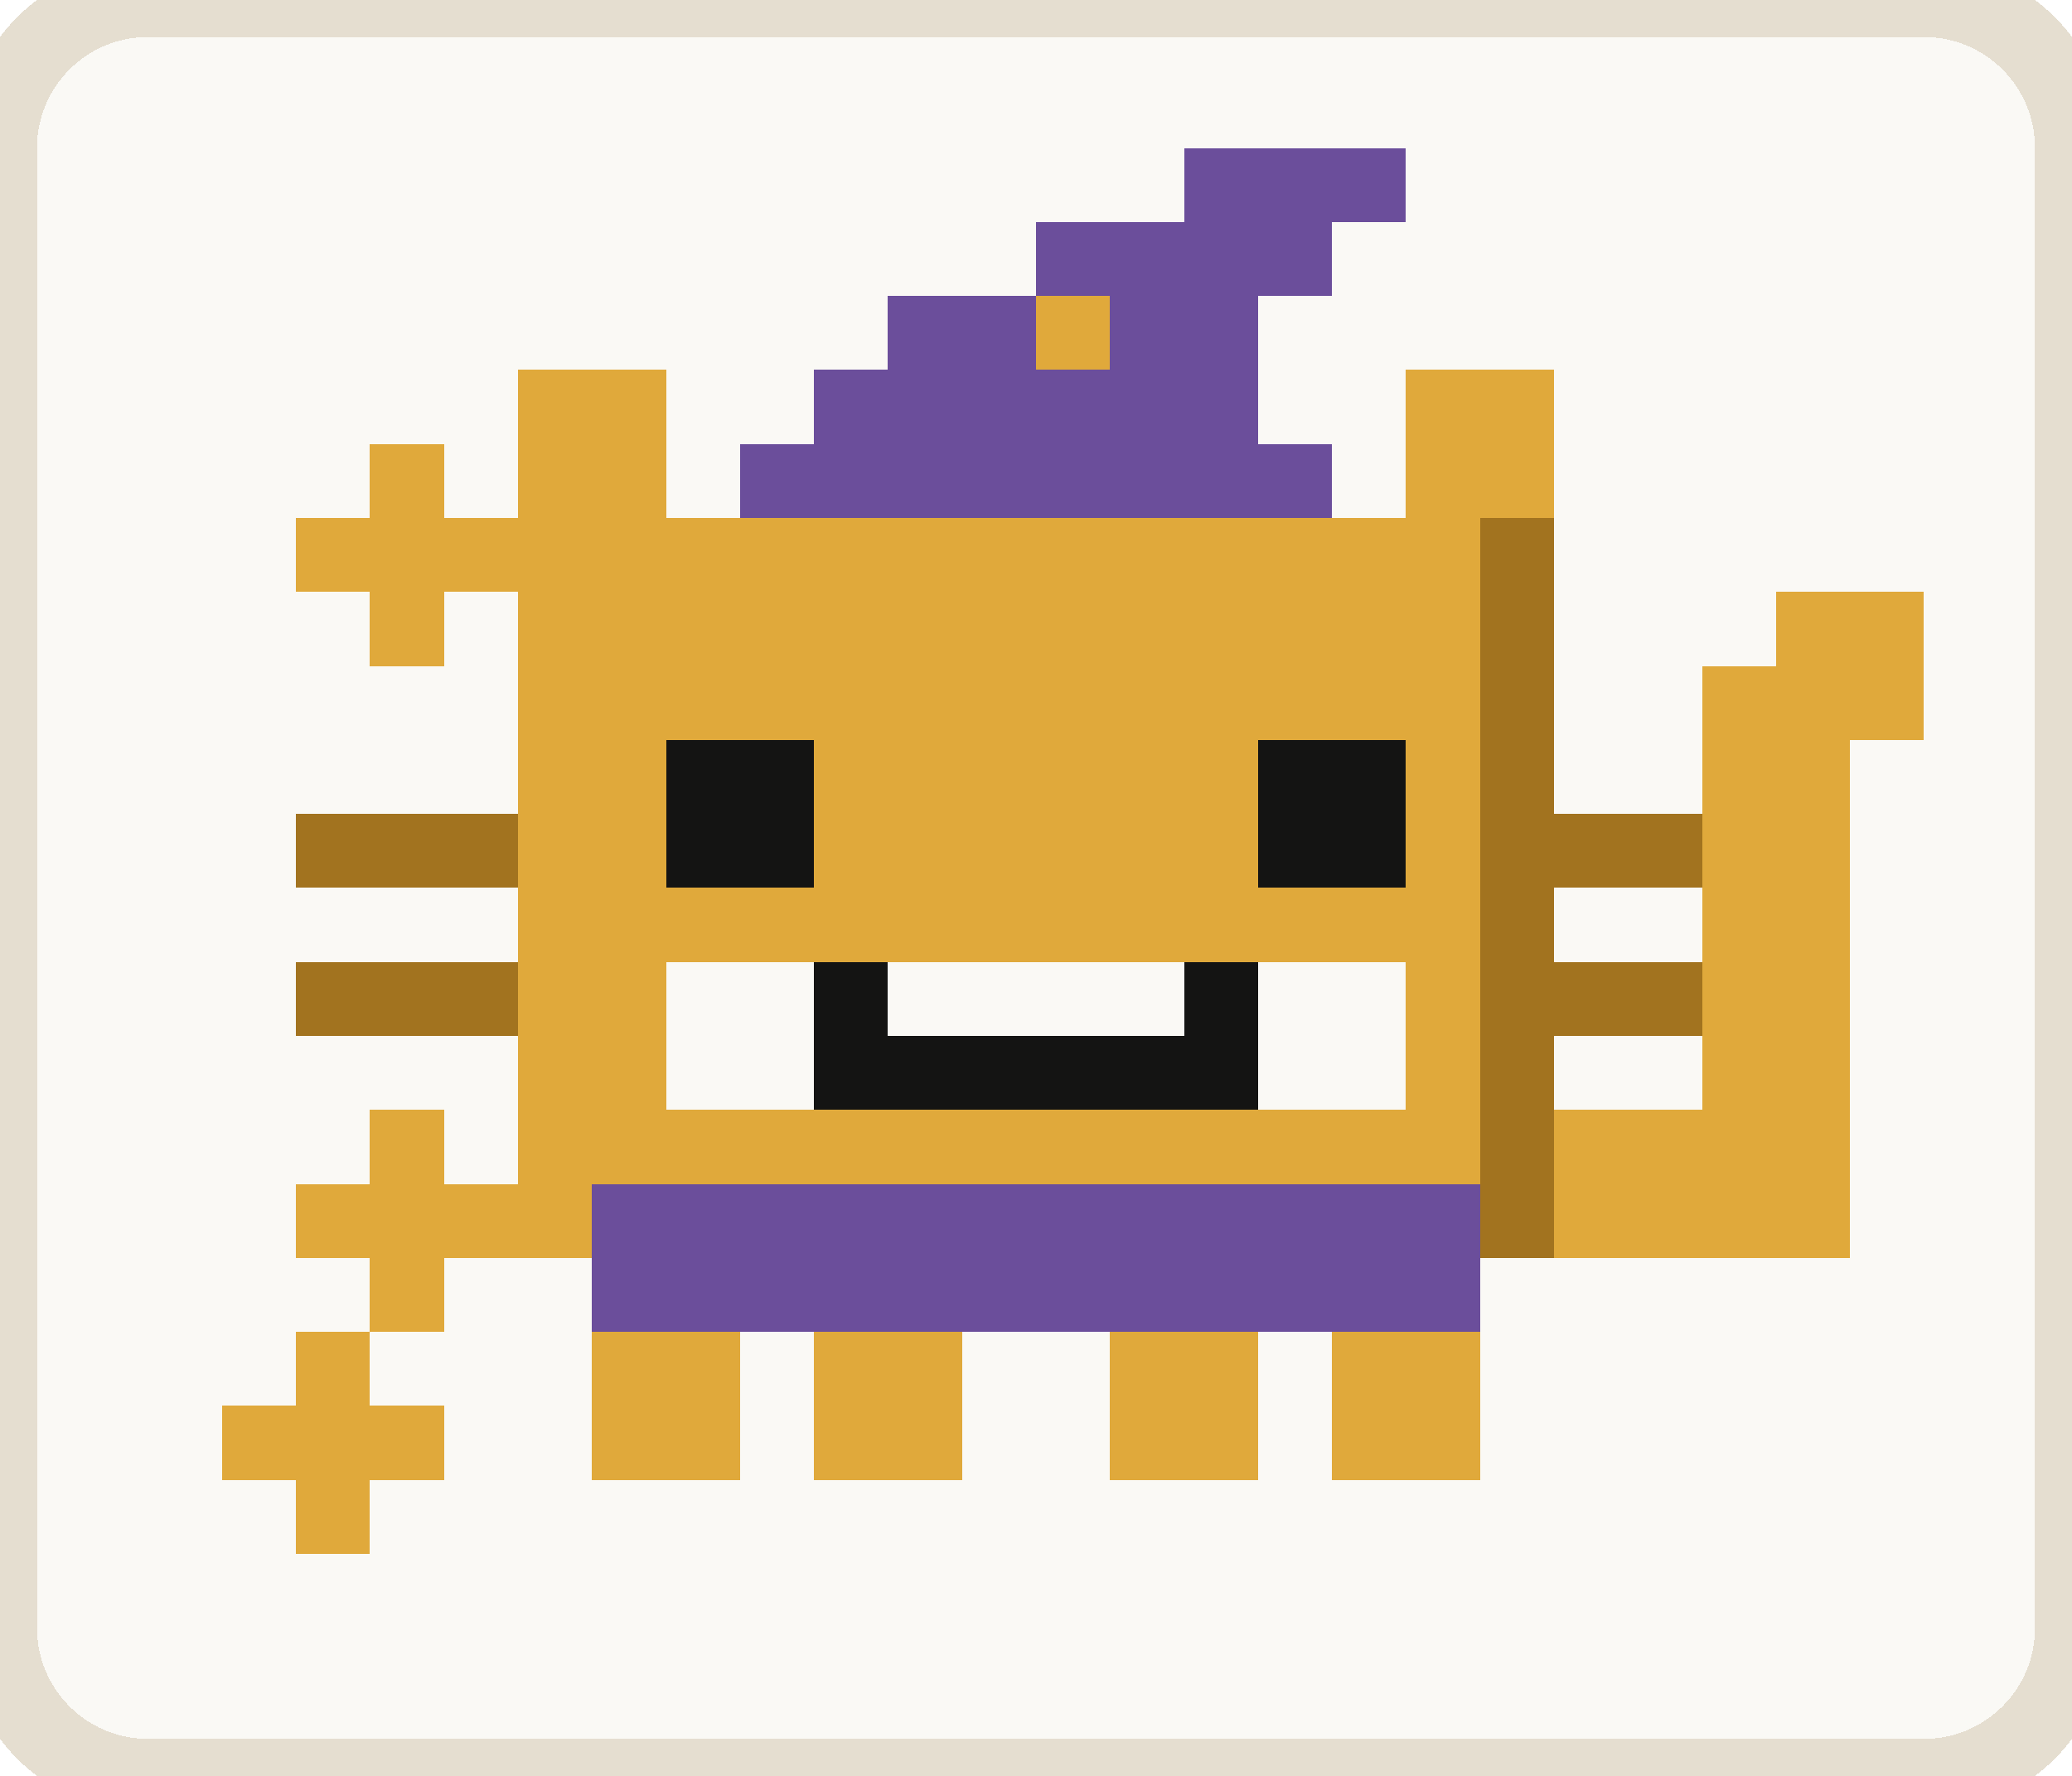
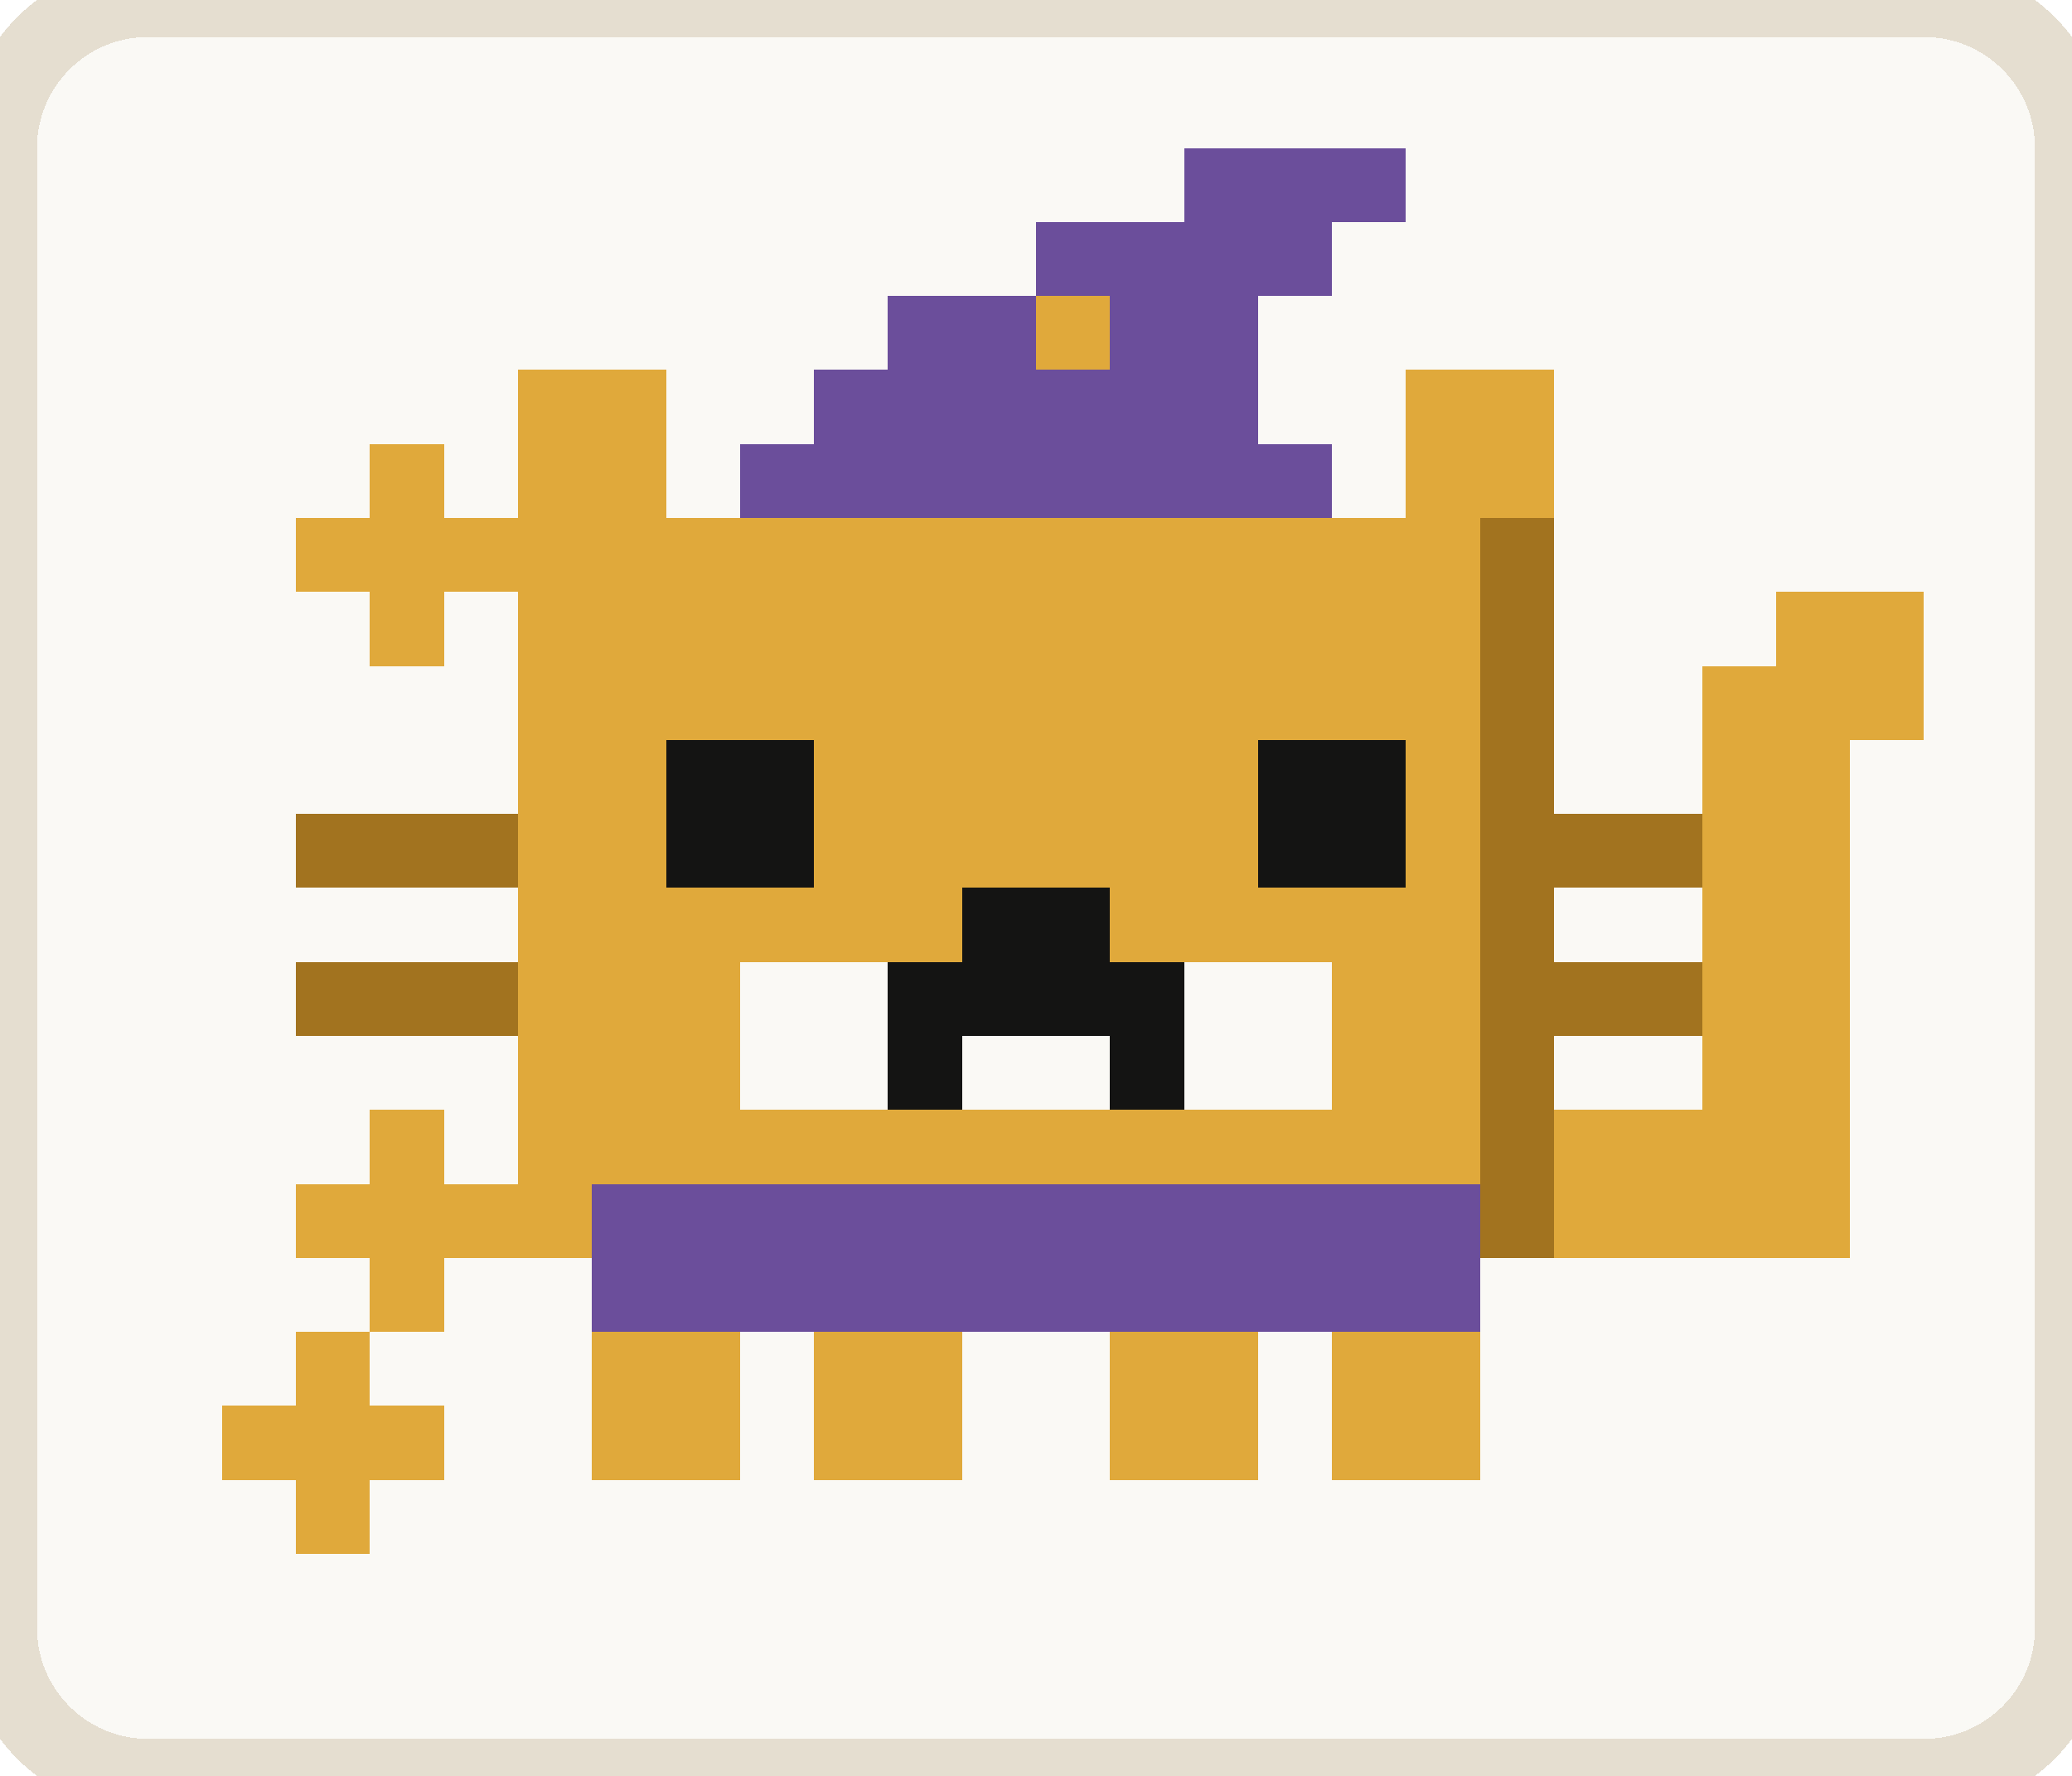
<svg xmlns="http://www.w3.org/2000/svg" viewBox="0 0 28 24" width="224" height="192" shape-rendering="crispEdges" role="img" aria-label="Квантовый кот: Одновременно исправил и не трогал">
  <rect width="28" height="24" rx="2" fill="#FAF9F5" stroke="#E5DED0" />
  <g transform="translate(2 2)">
    <g class="cat-tail">
      <rect x="22" y="6" width="2" height="1" fill="#E0A93B" />
      <rect x="21" y="7" width="3" height="1" fill="#E0A93B" />
      <rect x="21" y="8" width="2" height="1" fill="#E0A93B" />
      <rect x="21" y="9" width="2" height="1" fill="#E0A93B" />
      <rect x="21" y="10" width="2" height="1" fill="#E0A93B" />
      <rect x="21" y="11" width="2" height="1" fill="#E0A93B" />
      <rect x="21" y="12" width="2" height="1" fill="#E0A93B" />
      <rect x="19" y="13" width="4" height="1" fill="#E0A93B" />
      <rect x="19" y="14" width="4" height="1" fill="#E0A93B" />
    </g>
    <g class="cat-body">
      <rect x="5" y="3" width="2" height="1" fill="#E0A93B" />
      <rect x="17" y="3" width="2" height="1" fill="#E0A93B" />
      <rect x="3" y="4" width="1" height="1" fill="#E0A93B" />
      <rect x="5" y="4" width="2" height="1" fill="#E0A93B" />
      <rect x="17" y="4" width="2" height="1" fill="#E0A93B" />
      <rect x="2" y="5" width="3" height="1" fill="#E0A93B" />
      <rect x="5" y="5" width="13" height="1" fill="#E0A93B" />
      <rect x="18" y="5" width="1" height="1" fill="#A2731F" />
      <rect x="3" y="6" width="1" height="1" fill="#E0A93B" />
      <rect x="5" y="6" width="13" height="1" fill="#E0A93B" />
      <rect x="18" y="6" width="1" height="1" fill="#A2731F" />
      <rect x="5" y="7" width="13" height="1" fill="#E0A93B" />
      <rect x="18" y="7" width="1" height="1" fill="#A2731F" />
      <rect x="5" y="8" width="13" height="1" fill="#E0A93B" />
      <rect x="18" y="8" width="1" height="1" fill="#A2731F" />
      <rect x="2" y="9" width="3" height="1" fill="#A2731F" />
      <rect x="5" y="9" width="13" height="1" fill="#E0A93B" />
      <rect x="18" y="9" width="3" height="1" fill="#A2731F" />
-       <rect x="5" y="10" width="13" height="1" fill="#E0A93B" />
+       <rect x="5" y="10" width="6" height="1" fill="#E0A93B" />
+       <rect x="11" y="10" width="2" height="1" fill="#141413" />
+       <rect x="13" y="10" width="5" height="1" fill="#E0A93B" />
      <rect x="18" y="10" width="1" height="1" fill="#A2731F" />
      <rect x="2" y="11" width="3" height="1" fill="#A2731F" />
-       <rect x="5" y="11" width="2" height="1" fill="#E0A93B" />
-       <rect x="7" y="11" width="2" height="1" fill="#FAF9F5" />
-       <rect x="9" y="11" width="1" height="1" fill="#141413" />
-       <rect x="10" y="11" width="4" height="1" fill="#FAF9F5" />
-       <rect x="14" y="11" width="1" height="1" fill="#141413" />
-       <rect x="15" y="11" width="2" height="1" fill="#FAF9F5" />
-       <rect x="17" y="11" width="1" height="1" fill="#E0A93B" />
+       <rect x="5" y="11" width="3" height="1" fill="#E0A93B" />
+       <rect x="8" y="11" width="2" height="1" fill="#FAF9F5" />
+       <rect x="10" y="11" width="4" height="1" fill="#E0A93B" />
+       <rect x="14" y="11" width="2" height="1" fill="#FAF9F5" />
+       <rect x="16" y="11" width="2" height="1" fill="#E0A93B" />
      <rect x="18" y="11" width="3" height="1" fill="#A2731F" />
-       <rect x="5" y="12" width="2" height="1" fill="#E0A93B" />
-       <rect x="7" y="12" width="2" height="1" fill="#FAF9F5" />
-       <rect x="9" y="12" width="6" height="1" fill="#141413" />
-       <rect x="15" y="12" width="2" height="1" fill="#FAF9F5" />
-       <rect x="17" y="12" width="1" height="1" fill="#E0A93B" />
+       <rect x="5" y="12" width="3" height="1" fill="#E0A93B" />
+       <rect x="8" y="12" width="2" height="1" fill="#FAF9F5" />
+       <rect x="10" y="12" width="4" height="1" fill="#E0A93B" />
+       <rect x="14" y="12" width="2" height="1" fill="#FAF9F5" />
+       <rect x="16" y="12" width="2" height="1" fill="#E0A93B" />
      <rect x="18" y="12" width="1" height="1" fill="#A2731F" />
      <rect x="3" y="13" width="1" height="1" fill="#E0A93B" />
      <rect x="5" y="13" width="4" height="1" fill="#E0A93B" />
      <rect x="9" y="13" width="6" height="1" fill="#E0A93B" />
      <rect x="15" y="13" width="3" height="1" fill="#E0A93B" />
      <rect x="18" y="13" width="1" height="1" fill="#A2731F" />
      <rect x="2" y="14" width="3" height="1" fill="#E0A93B" />
      <rect x="5" y="14" width="1" height="1" fill="#E0A93B" />
      <rect x="6" y="14" width="12" height="1" fill="#6B4E9B" />
      <rect x="18" y="14" width="1" height="1" fill="#A2731F" />
      <rect x="3" y="15" width="1" height="1" fill="#E0A93B" />
      <rect x="6" y="15" width="12" height="1" fill="#6B4E9B" />
      <rect x="2" y="16" width="1" height="1" fill="#E0A93B" />
      <rect x="6" y="16" width="2" height="1" fill="#E0A93B" />
      <rect x="9" y="16" width="2" height="1" fill="#E0A93B" />
      <rect x="13" y="16" width="2" height="1" fill="#E0A93B" />
      <rect x="16" y="16" width="2" height="1" fill="#E0A93B" />
      <rect x="1" y="17" width="3" height="1" fill="#E0A93B" />
      <rect x="6" y="17" width="2" height="1" fill="#E0A93B" />
      <rect x="9" y="17" width="2" height="1" fill="#E0A93B" />
      <rect x="13" y="17" width="2" height="1" fill="#E0A93B" />
      <rect x="16" y="17" width="2" height="1" fill="#E0A93B" />
      <rect x="2" y="18" width="1" height="1" fill="#E0A93B" />
    </g>
    <g class="cat-eyes">
      <rect x="7" y="8" width="2" height="1" fill="#141413" />
      <rect x="15" y="8" width="2" height="1" fill="#141413" />
      <rect x="7" y="9" width="2" height="1" fill="#141413" />
      <rect x="15" y="9" width="2" height="1" fill="#141413" />
    </g>
    <g class="cat-eyes-shut">
      <rect x="7" y="9" width="2" height="1" fill="#141413" />
      <rect x="15" y="9" width="2" height="1" fill="#141413" />
    </g>
+     <g class="cat-mouth">
+       <rect x="10" y="12" width="4" height="1" fill="#141413" />
+     </g>
+     <g class="cat-mouth-open">
+       <rect x="10" y="11" width="4" height="1" fill="#141413" />
+       <rect x="10" y="12" width="1" height="1" fill="#141413" />
+       <rect x="11" y="12" width="2" height="1" fill="#FAF9F5" />
+       <rect x="13" y="12" width="1" height="1" fill="#141413" />
+     </g>
    <g class="cat-hat">
      <rect x="14" y="0" width="3" height="1" fill="#6B4E9B" />
      <rect x="12" y="1" width="4" height="1" fill="#6B4E9B" />
      <rect x="10" y="2" width="2" height="1" fill="#6B4E9B" />
      <rect x="12" y="2" width="1" height="1" fill="#E0A93B" />
      <rect x="13" y="2" width="2" height="1" fill="#6B4E9B" />
      <rect x="9" y="3" width="6" height="1" fill="#6B4E9B" />
      <rect x="8" y="4" width="8" height="1" fill="#6B4E9B" />
    </g>
  </g>
</svg>
